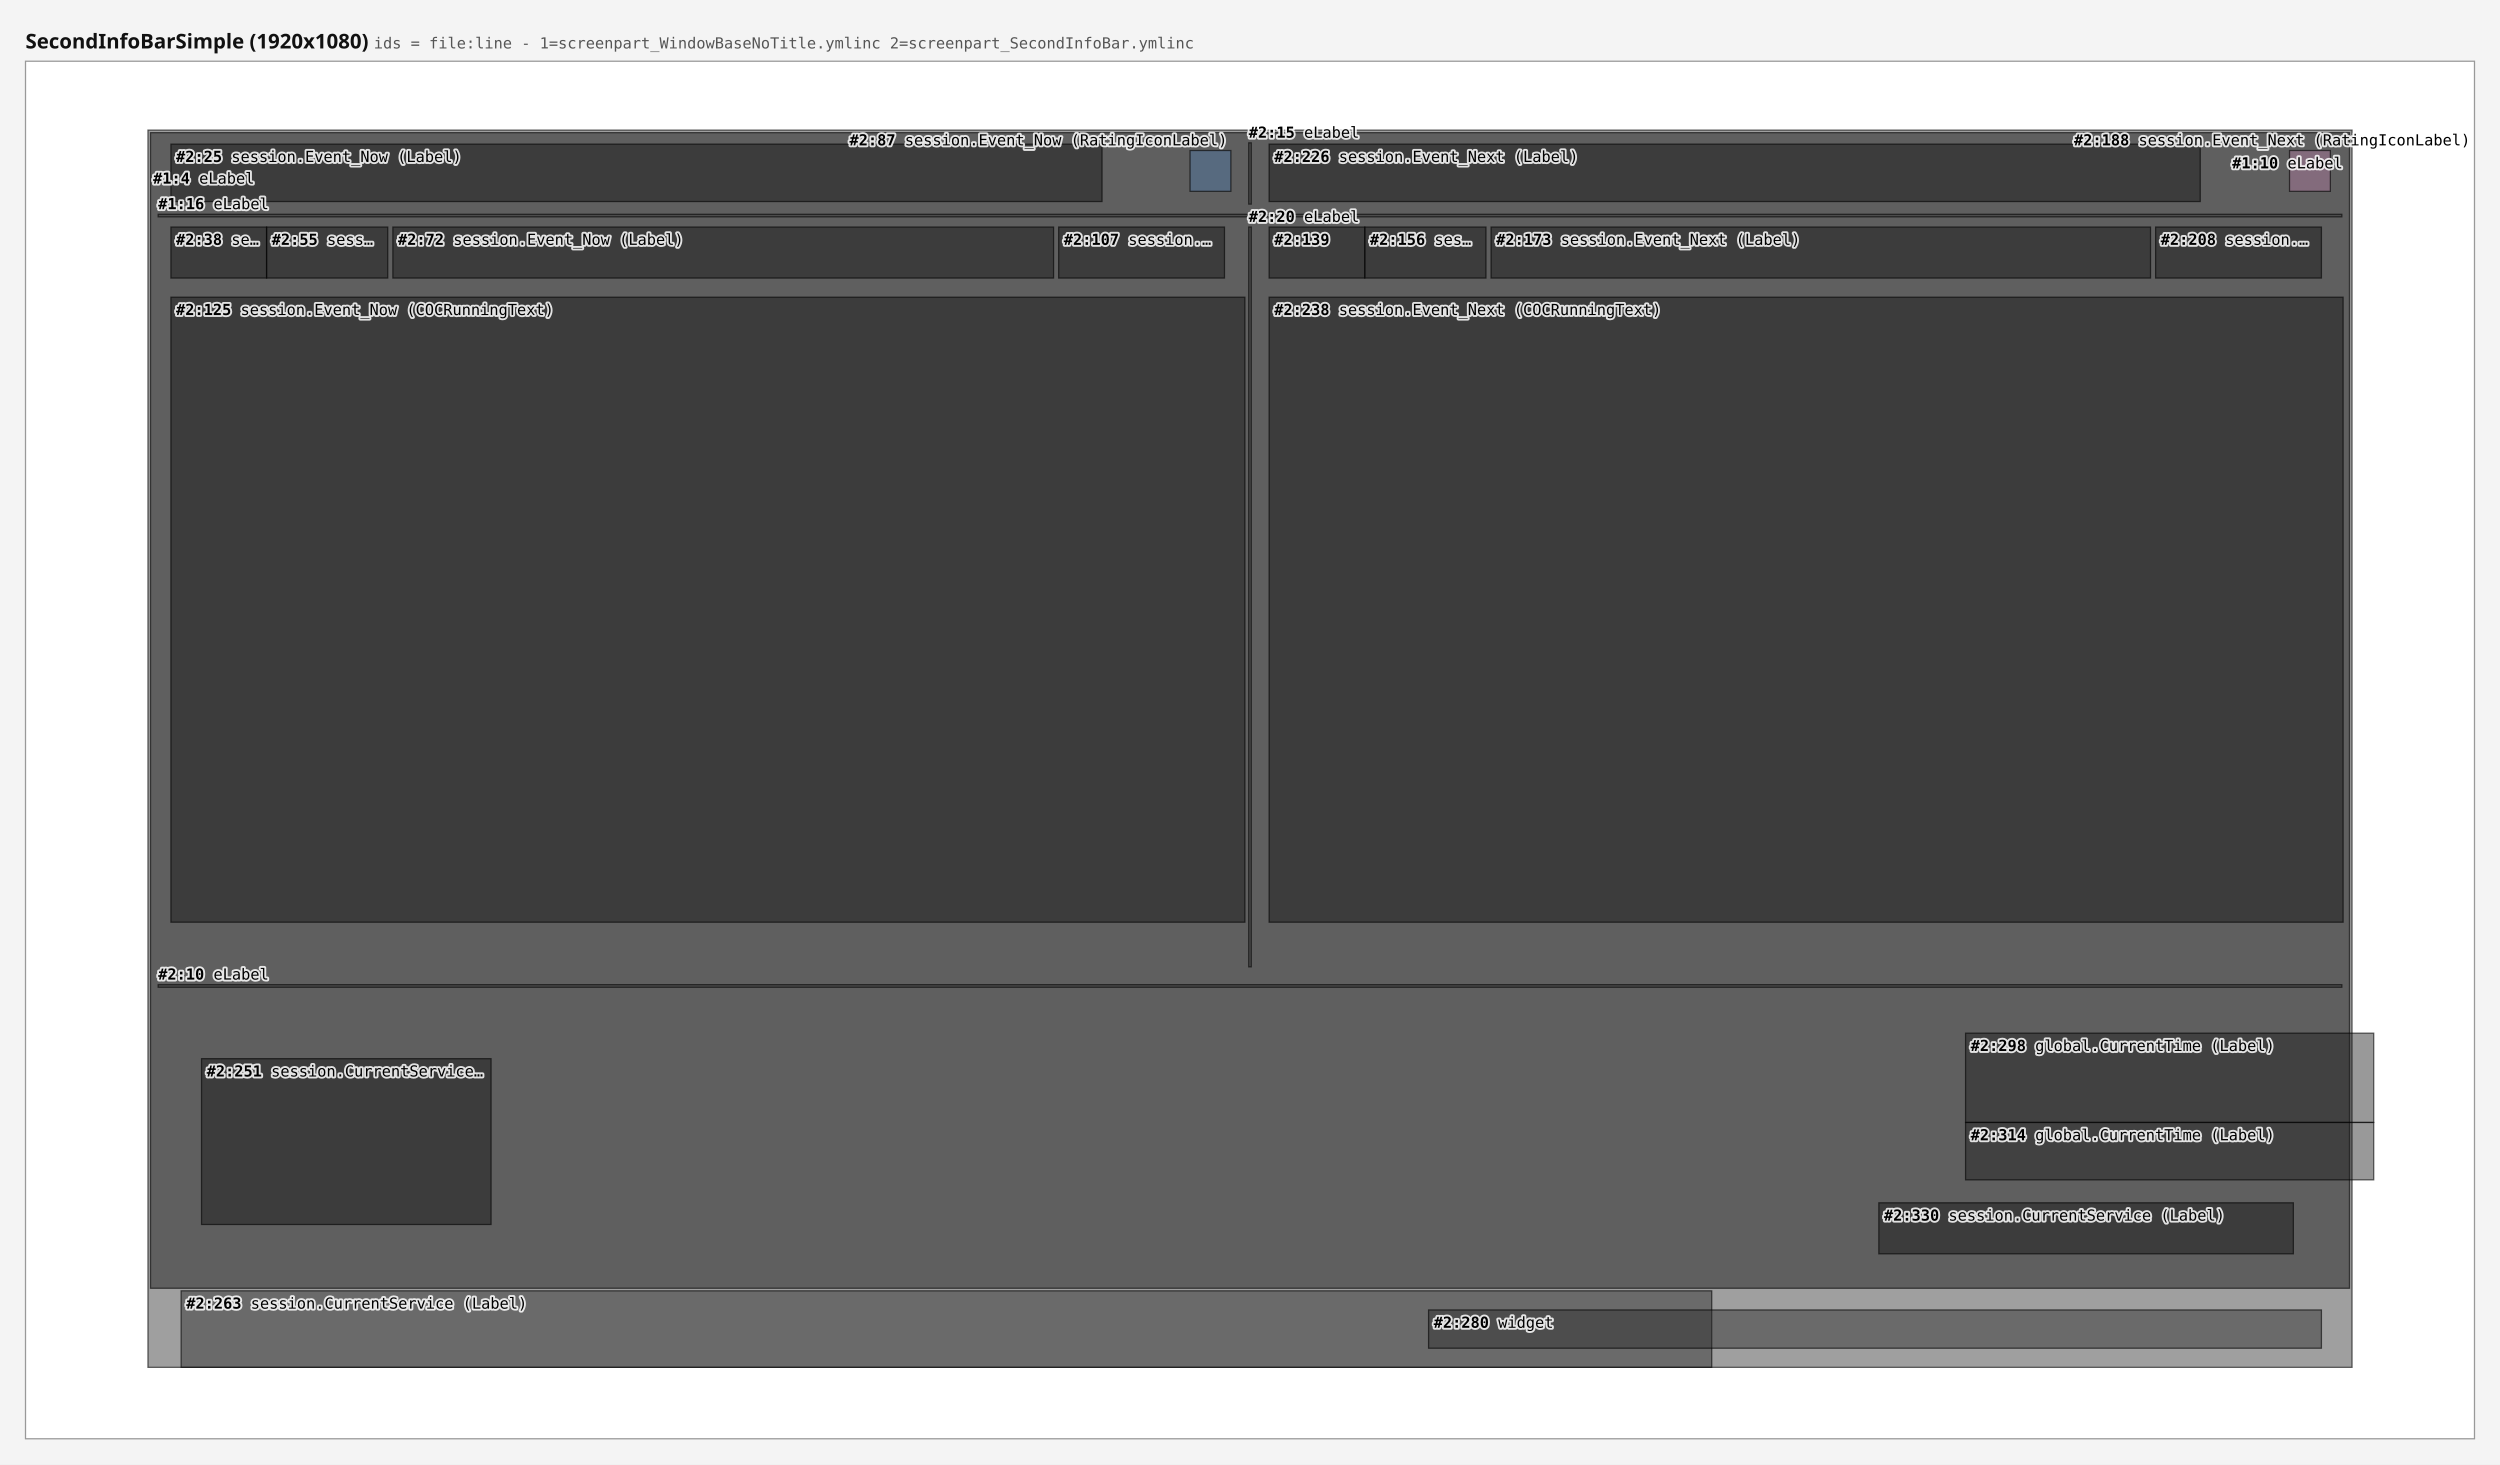
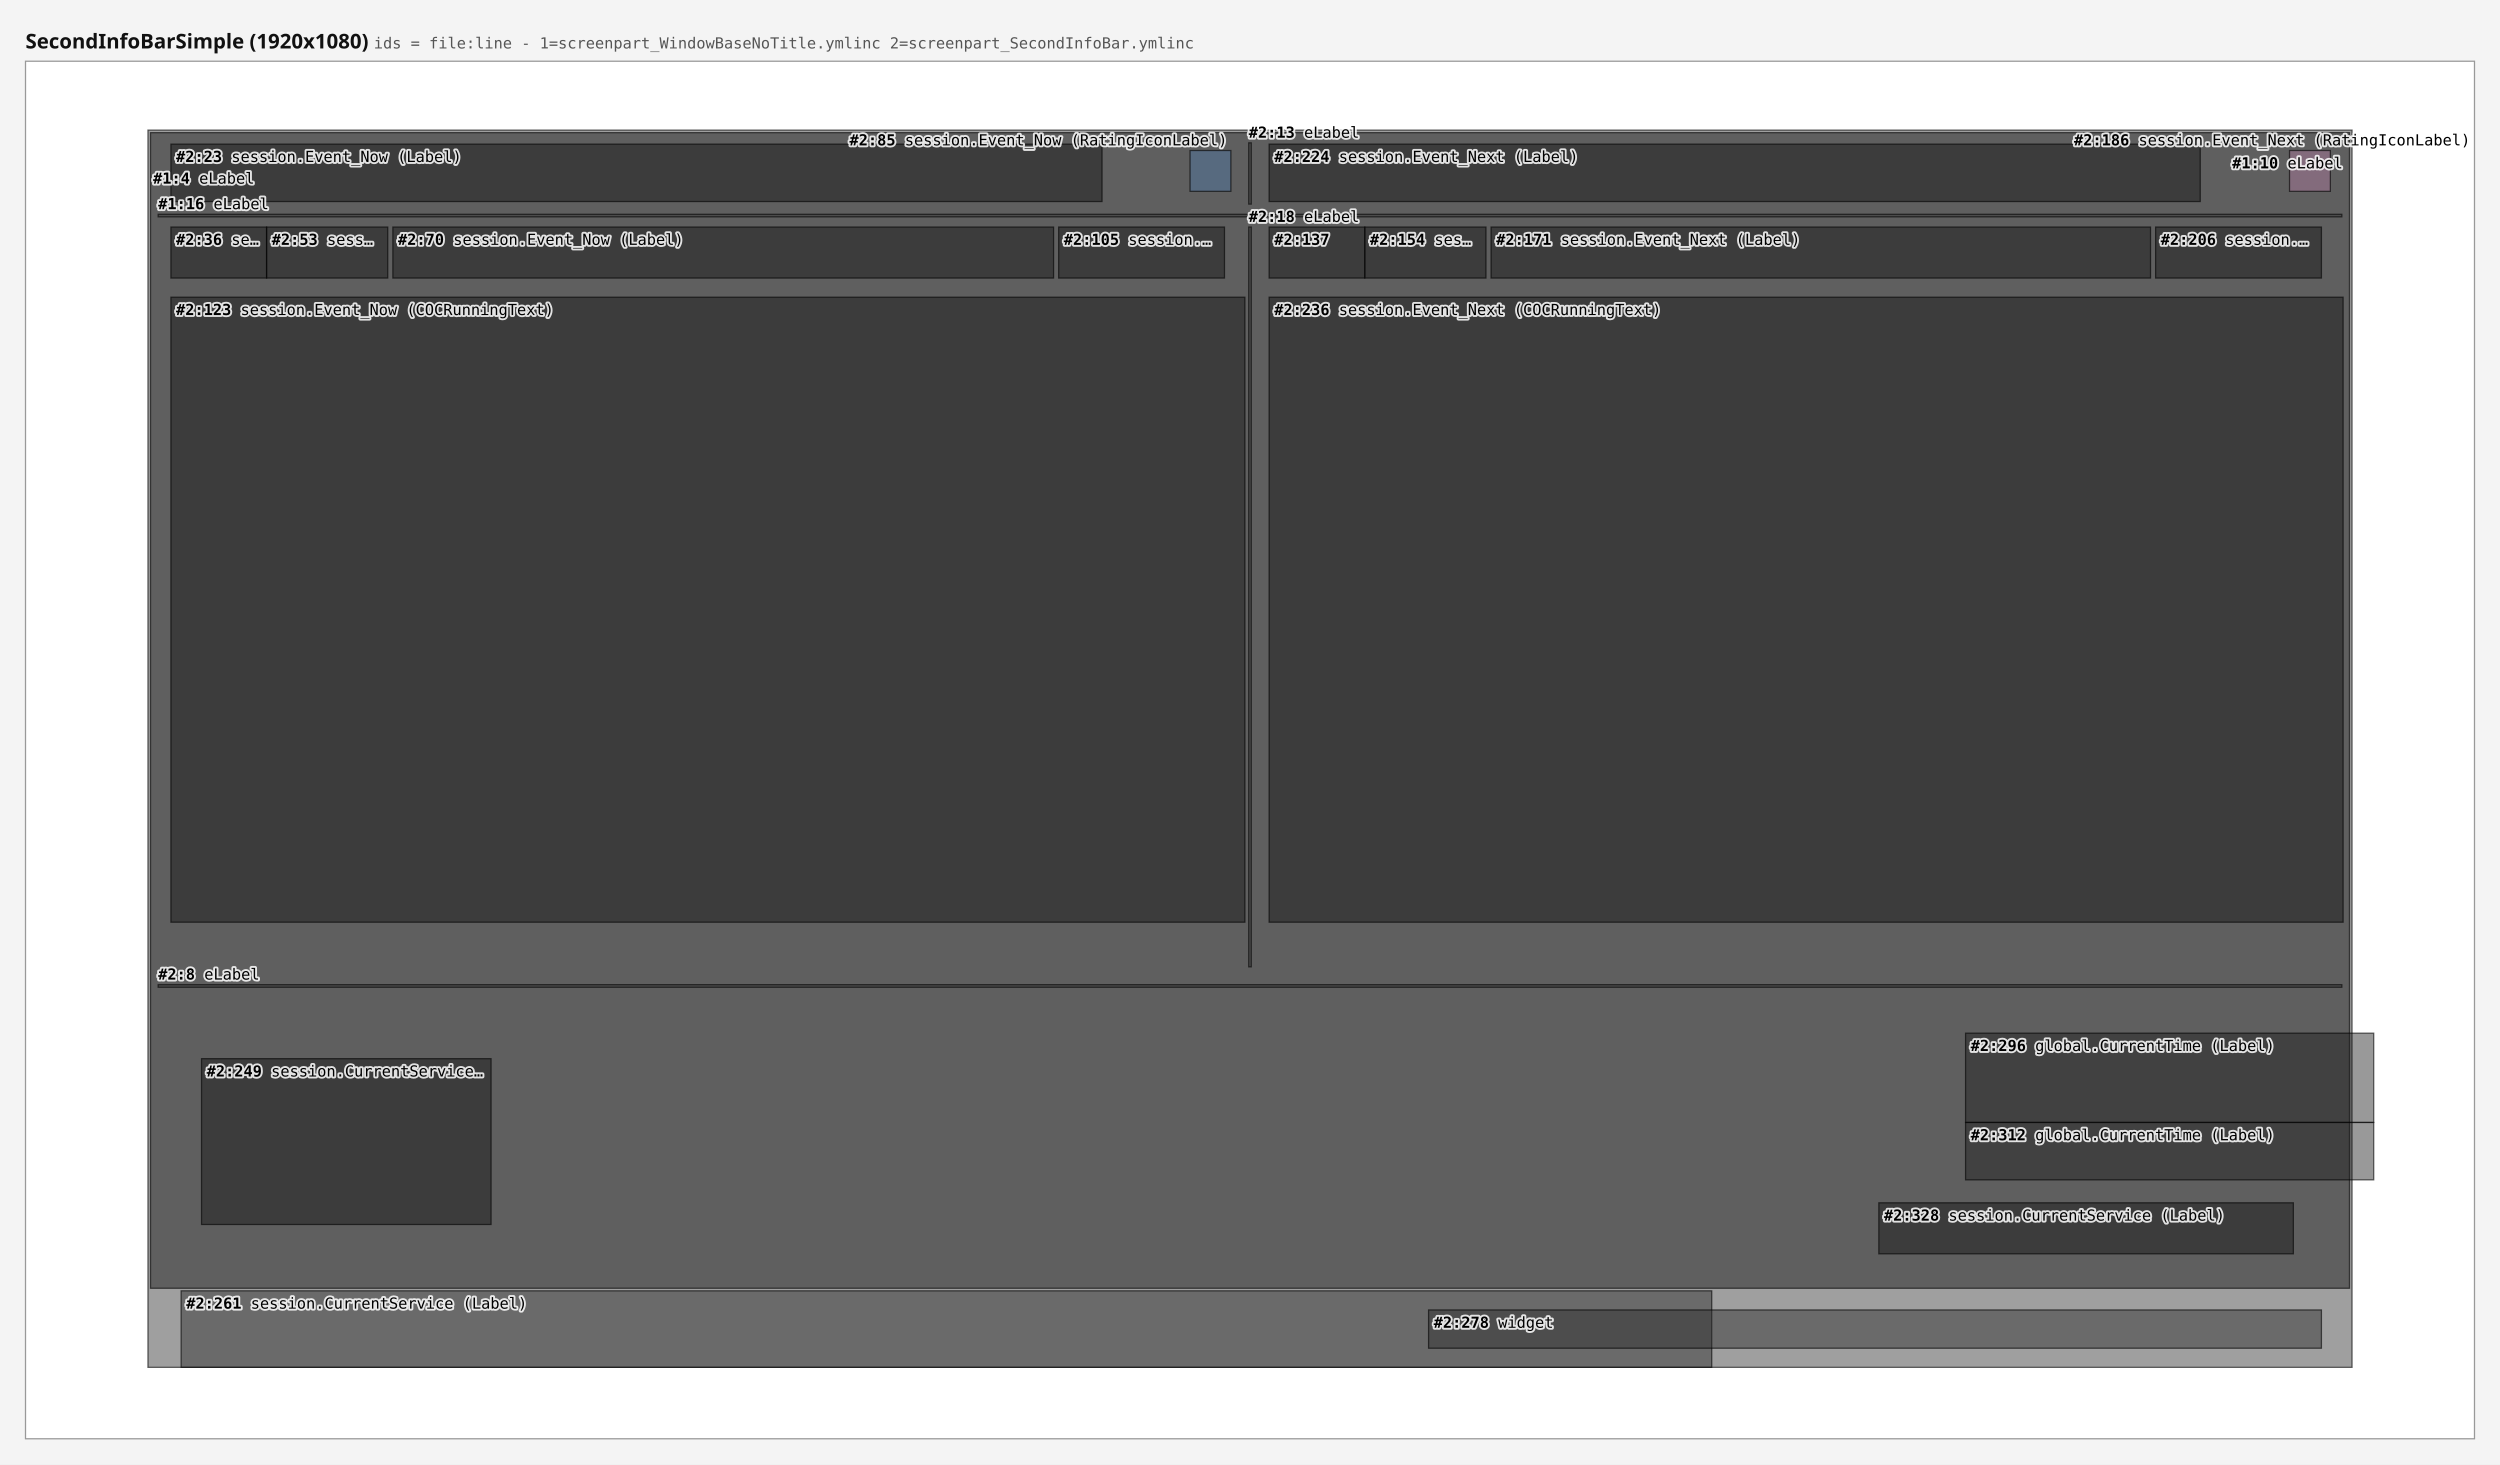
<svg xmlns="http://www.w3.org/2000/svg" width="1960" height="1148" viewBox="0 0 1960 1148">
  <rect x="0" y="0" width="1960" height="1148" fill="#f4f4f4" />
  <text x="20" y="38" font-family="sans-serif" font-size="16" font-weight="bold" fill="#111111">SecondInfoBarSimple (1920x1080) <tspan font-family="monospace" font-size="12" font-weight="normal" fill="#555555">ids = file:line - 1=screenpart_WindowBaseNoTitle.ymlinc  2=screenpart_SecondInfoBar.ymlinc</tspan>
  </text>
  <g data-screen="0" transform="translate(20,48)">
    <rect x="0" y="0" width="1920" height="1080" fill="#ffffff" stroke="#999999" stroke-width="1" />
    <rect data-ref="0:0" data-src="screenpart_WindowBaseNoTitle.ymlinc:4" x="96" y="54" width="1728" height="970" fill="#2c2c2c" fill-opacity="0.45" stroke="#000000" stroke-opacity="0.6" stroke-width="1" />
    <rect data-ref="0:1" data-src="screenpart_WindowBaseNoTitle.ymlinc:10" x="98" y="56" width="1724" height="906" fill="#121212" fill-opacity="0.45" stroke="#000000" stroke-opacity="0.6" stroke-width="1" />
    <rect data-ref="0:2" data-src="screenpart_WindowBaseNoTitle.ymlinc:16" x="104" y="120" width="1712" height="2" fill="#363636" fill-opacity="0.45" stroke="#000000" stroke-opacity="0.6" stroke-width="1" />
-     <rect data-ref="0:3" data-src="screenpart_SecondInfoBar.ymlinc:10" x="104" y="724" width="1712" height="2" fill="#363636" fill-opacity="0.45" stroke="#000000" stroke-opacity="0.6" stroke-width="1" />
-     <rect data-ref="0:4" data-src="screenpart_SecondInfoBar.ymlinc:15" x="959" y="64" width="2" height="48" fill="#363636" fill-opacity="0.45" stroke="#000000" stroke-opacity="0.6" stroke-width="1" />
-     <rect data-ref="0:5" data-src="screenpart_SecondInfoBar.ymlinc:20" x="959" y="130" width="2" height="580" fill="#363636" fill-opacity="0.45" stroke="#000000" stroke-opacity="0.6" stroke-width="1" />
-     <rect data-ref="0:6" data-src="screenpart_SecondInfoBar.ymlinc:25" x="114" y="65" width="730" height="45" fill="#121212" fill-opacity="0.45" stroke="#000000" stroke-opacity="0.6" stroke-width="1" />
-     <rect data-ref="0:7" data-src="screenpart_SecondInfoBar.ymlinc:38" x="114" y="130" width="75" height="40" fill="#121212" fill-opacity="0.45" stroke="#000000" stroke-opacity="0.6" stroke-width="1" />
-     <rect data-ref="0:8" data-src="screenpart_SecondInfoBar.ymlinc:55" x="189" y="130" width="95" height="40" fill="#121212" fill-opacity="0.45" stroke="#000000" stroke-opacity="0.6" stroke-width="1" />
-     <rect data-ref="0:11" data-src="screenpart_SecondInfoBar.ymlinc:107" x="810" y="130" width="130" height="40" fill="#121212" fill-opacity="0.45" stroke="#000000" stroke-opacity="0.6" stroke-width="1" />
-     <rect data-ref="0:12" data-src="screenpart_SecondInfoBar.ymlinc:125" x="114" y="185" width="842" height="490" fill="#121212" fill-opacity="0.45" stroke="#000000" stroke-opacity="0.6" stroke-width="1" />
-     <rect data-ref="0:13" data-src="screenpart_SecondInfoBar.ymlinc:139" x="975" y="130" width="75" height="40" fill="#121212" fill-opacity="0.45" stroke="#000000" stroke-opacity="0.6" stroke-width="1" />
-     <rect data-ref="0:14" data-src="screenpart_SecondInfoBar.ymlinc:156" x="1050" y="130" width="95" height="40" fill="#121212" fill-opacity="0.45" stroke="#000000" stroke-opacity="0.6" stroke-width="1" />
-     <rect data-ref="0:17" data-src="screenpart_SecondInfoBar.ymlinc:208" x="1670" y="130" width="130" height="40" fill="#121212" fill-opacity="0.45" stroke="#000000" stroke-opacity="0.6" stroke-width="1" />
-     <rect data-ref="0:18" data-src="screenpart_SecondInfoBar.ymlinc:226" x="975" y="65" width="730" height="45" fill="#121212" fill-opacity="0.45" stroke="#000000" stroke-opacity="0.6" stroke-width="1" />
-     <rect data-ref="0:19" data-src="screenpart_SecondInfoBar.ymlinc:238" x="975" y="185" width="842" height="490" fill="#121212" fill-opacity="0.45" stroke="#000000" stroke-opacity="0.6" stroke-width="1" />
-     <rect data-ref="0:9" data-src="screenpart_SecondInfoBar.ymlinc:72" x="288" y="130" width="518" height="40" fill="#121212" fill-opacity="0.45" stroke="#000000" stroke-opacity="0.6" stroke-width="1" />
-     <rect data-ref="0:10" data-src="screenpart_SecondInfoBar.ymlinc:87" x="913" y="70" width="32" height="32" fill="#4e79a7" fill-opacity="0.45" stroke="#000000" stroke-opacity="0.6" stroke-width="1" />
-     <rect data-ref="0:15" data-src="screenpart_SecondInfoBar.ymlinc:173" x="1149" y="130" width="517" height="40" fill="#121212" fill-opacity="0.45" stroke="#000000" stroke-opacity="0.6" stroke-width="1" />
-     <rect data-ref="0:16" data-src="screenpart_SecondInfoBar.ymlinc:188" x="1775" y="70" width="32" height="32" fill="#b07aa1" fill-opacity="0.45" stroke="#000000" stroke-opacity="0.6" stroke-width="1" />
-     <rect data-ref="0:20" data-src="screenpart_SecondInfoBar.ymlinc:251" x="138" y="782" width="227" height="130" fill="#121212" fill-opacity="0.45" stroke="#000000" stroke-opacity="0.6" stroke-width="1" />
-     <rect data-ref="0:25" data-src="screenpart_SecondInfoBar.ymlinc:330" x="1453" y="895" width="325" height="40" fill="#121212" fill-opacity="0.45" stroke="#000000" stroke-opacity="0.6" stroke-width="1" />
-     <rect data-ref="0:23" data-src="screenpart_SecondInfoBar.ymlinc:298" x="1521" y="762" width="320" height="70" fill="#1d1d1d" fill-opacity="0.45" stroke="#000000" stroke-opacity="0.6" stroke-width="1" />
-     <rect data-ref="0:24" data-src="screenpart_SecondInfoBar.ymlinc:314" x="1521" y="832" width="320" height="45" fill="#1d1d1d" fill-opacity="0.45" stroke="#000000" stroke-opacity="0.6" stroke-width="1" />
-     <rect data-ref="0:21" data-src="screenpart_SecondInfoBar.ymlinc:263" x="122" y="964" width="1200" height="60" fill="#2c2c2c" fill-opacity="0.45" stroke="#000000" stroke-opacity="0.6" stroke-width="1" />
-     <rect data-ref="0:22" data-src="screenpart_SecondInfoBar.ymlinc:280" x="1100" y="979" width="700" height="30" fill="#2c2c2c" fill-opacity="0.45" stroke="#000000" stroke-opacity="0.6" stroke-width="1" />
+     <rect data-ref="0:3" data-src="screenpart_SecondInfoBar.ymlinc:8" x="104" y="724" width="1712" height="2" fill="#363636" fill-opacity="0.45" stroke="#000000" stroke-opacity="0.6" stroke-width="1" />
+     <rect data-ref="0:4" data-src="screenpart_SecondInfoBar.ymlinc:13" x="959" y="64" width="2" height="48" fill="#363636" fill-opacity="0.45" stroke="#000000" stroke-opacity="0.6" stroke-width="1" />
+     <rect data-ref="0:5" data-src="screenpart_SecondInfoBar.ymlinc:18" x="959" y="130" width="2" height="580" fill="#363636" fill-opacity="0.45" stroke="#000000" stroke-opacity="0.6" stroke-width="1" />
+     <rect data-ref="0:6" data-src="screenpart_SecondInfoBar.ymlinc:23" x="114" y="65" width="730" height="45" fill="#121212" fill-opacity="0.45" stroke="#000000" stroke-opacity="0.6" stroke-width="1" />
+     <rect data-ref="0:7" data-src="screenpart_SecondInfoBar.ymlinc:36" x="114" y="130" width="75" height="40" fill="#121212" fill-opacity="0.45" stroke="#000000" stroke-opacity="0.6" stroke-width="1" />
+     <rect data-ref="0:8" data-src="screenpart_SecondInfoBar.ymlinc:53" x="189" y="130" width="95" height="40" fill="#121212" fill-opacity="0.45" stroke="#000000" stroke-opacity="0.6" stroke-width="1" />
+     <rect data-ref="0:11" data-src="screenpart_SecondInfoBar.ymlinc:105" x="810" y="130" width="130" height="40" fill="#121212" fill-opacity="0.45" stroke="#000000" stroke-opacity="0.6" stroke-width="1" />
+     <rect data-ref="0:12" data-src="screenpart_SecondInfoBar.ymlinc:123" x="114" y="185" width="842" height="490" fill="#121212" fill-opacity="0.45" stroke="#000000" stroke-opacity="0.6" stroke-width="1" />
+     <rect data-ref="0:13" data-src="screenpart_SecondInfoBar.ymlinc:137" x="975" y="130" width="75" height="40" fill="#121212" fill-opacity="0.45" stroke="#000000" stroke-opacity="0.6" stroke-width="1" />
+     <rect data-ref="0:14" data-src="screenpart_SecondInfoBar.ymlinc:154" x="1050" y="130" width="95" height="40" fill="#121212" fill-opacity="0.45" stroke="#000000" stroke-opacity="0.6" stroke-width="1" />
+     <rect data-ref="0:17" data-src="screenpart_SecondInfoBar.ymlinc:206" x="1670" y="130" width="130" height="40" fill="#121212" fill-opacity="0.45" stroke="#000000" stroke-opacity="0.6" stroke-width="1" />
+     <rect data-ref="0:18" data-src="screenpart_SecondInfoBar.ymlinc:224" x="975" y="65" width="730" height="45" fill="#121212" fill-opacity="0.45" stroke="#000000" stroke-opacity="0.6" stroke-width="1" />
+     <rect data-ref="0:19" data-src="screenpart_SecondInfoBar.ymlinc:236" x="975" y="185" width="842" height="490" fill="#121212" fill-opacity="0.45" stroke="#000000" stroke-opacity="0.6" stroke-width="1" />
+     <rect data-ref="0:9" data-src="screenpart_SecondInfoBar.ymlinc:70" x="288" y="130" width="518" height="40" fill="#121212" fill-opacity="0.45" stroke="#000000" stroke-opacity="0.6" stroke-width="1" />
+     <rect data-ref="0:10" data-src="screenpart_SecondInfoBar.ymlinc:85" x="913" y="70" width="32" height="32" fill="#4e79a7" fill-opacity="0.45" stroke="#000000" stroke-opacity="0.6" stroke-width="1" />
+     <rect data-ref="0:15" data-src="screenpart_SecondInfoBar.ymlinc:171" x="1149" y="130" width="517" height="40" fill="#121212" fill-opacity="0.45" stroke="#000000" stroke-opacity="0.6" stroke-width="1" />
+     <rect data-ref="0:16" data-src="screenpart_SecondInfoBar.ymlinc:186" x="1775" y="70" width="32" height="32" fill="#b07aa1" fill-opacity="0.45" stroke="#000000" stroke-opacity="0.6" stroke-width="1" />
+     <rect data-ref="0:20" data-src="screenpart_SecondInfoBar.ymlinc:249" x="138" y="782" width="227" height="130" fill="#121212" fill-opacity="0.45" stroke="#000000" stroke-opacity="0.6" stroke-width="1" />
+     <rect data-ref="0:25" data-src="screenpart_SecondInfoBar.ymlinc:328" x="1453" y="895" width="325" height="40" fill="#121212" fill-opacity="0.45" stroke="#000000" stroke-opacity="0.6" stroke-width="1" />
+     <rect data-ref="0:23" data-src="screenpart_SecondInfoBar.ymlinc:296" x="1521" y="762" width="320" height="70" fill="#1d1d1d" fill-opacity="0.45" stroke="#000000" stroke-opacity="0.6" stroke-width="1" />
+     <rect data-ref="0:24" data-src="screenpart_SecondInfoBar.ymlinc:312" x="1521" y="832" width="320" height="45" fill="#1d1d1d" fill-opacity="0.45" stroke="#000000" stroke-opacity="0.6" stroke-width="1" />
+     <rect data-ref="0:21" data-src="screenpart_SecondInfoBar.ymlinc:261" x="122" y="964" width="1200" height="60" fill="#2c2c2c" fill-opacity="0.45" stroke="#000000" stroke-opacity="0.6" stroke-width="1" />
+     <rect data-ref="0:22" data-src="screenpart_SecondInfoBar.ymlinc:278" x="1100" y="979" width="700" height="30" fill="#2c2c2c" fill-opacity="0.45" stroke="#000000" stroke-opacity="0.6" stroke-width="1" />
    <g pointer-events="none" font-family="monospace" font-size="12" fill="#000000" stroke="#ffffff" stroke-width="3" stroke-opacity="0.85" stroke-linejoin="round" paint-order="stroke">
      <text x="100" y="96">
        <tspan font-weight="bold">#1:4</tspan> eLabel</text>
      <text x="1730" y="84">
        <tspan font-weight="bold">#1:10</tspan> eLabel</text>
      <text x="104" y="116">
        <tspan font-weight="bold">#1:16</tspan> eLabel</text>
      <text x="104" y="720">
-         <tspan font-weight="bold">#2:10</tspan> eLabel</text>
+         <tspan font-weight="bold">#2:8</tspan> eLabel</text>
      <text x="959" y="60">
-         <tspan font-weight="bold">#2:15</tspan> eLabel</text>
+         <tspan font-weight="bold">#2:13</tspan> eLabel</text>
      <text x="959" y="126">
-         <tspan font-weight="bold">#2:20</tspan> eLabel</text>
+         <tspan font-weight="bold">#2:18</tspan> eLabel</text>
      <text x="118" y="79">
-         <tspan font-weight="bold">#2:25</tspan> session.Event_Now (Label)</text>
+         <tspan font-weight="bold">#2:23</tspan> session.Event_Now (Label)</text>
      <text x="118" y="144">
-         <tspan font-weight="bold">#2:38</tspan> se…</text>
+         <tspan font-weight="bold">#2:36</tspan> se…</text>
      <text x="193" y="144">
-         <tspan font-weight="bold">#2:55</tspan> sess…</text>
+         <tspan font-weight="bold">#2:53</tspan> sess…</text>
      <text x="814" y="144">
-         <tspan font-weight="bold">#2:107</tspan> session.…</text>
+         <tspan font-weight="bold">#2:105</tspan> session.…</text>
      <text x="118" y="199">
-         <tspan font-weight="bold">#2:125</tspan> session.Event_Now (COCRunningText)</text>
+         <tspan font-weight="bold">#2:123</tspan> session.Event_Now (COCRunningText)</text>
      <text x="979" y="144">
-         <tspan font-weight="bold">#2:139</tspan>
+         <tspan font-weight="bold">#2:137</tspan>
      </text>
      <text x="1054" y="144">
-         <tspan font-weight="bold">#2:156</tspan> ses…</text>
+         <tspan font-weight="bold">#2:154</tspan> ses…</text>
      <text x="1674" y="144">
-         <tspan font-weight="bold">#2:208</tspan> session.…</text>
+         <tspan font-weight="bold">#2:206</tspan> session.…</text>
      <text x="979" y="79">
-         <tspan font-weight="bold">#2:226</tspan> session.Event_Next (Label)</text>
+         <tspan font-weight="bold">#2:224</tspan> session.Event_Next (Label)</text>
      <text x="979" y="199">
-         <tspan font-weight="bold">#2:238</tspan> session.Event_Next (COCRunningText)</text>
+         <tspan font-weight="bold">#2:236</tspan> session.Event_Next (COCRunningText)</text>
      <text x="292" y="144">
-         <tspan font-weight="bold">#2:72</tspan> session.Event_Now (Label)</text>
+         <tspan font-weight="bold">#2:70</tspan> session.Event_Now (Label)</text>
      <text x="646" y="66">
-         <tspan font-weight="bold">#2:87</tspan> session.Event_Now (RatingIconLabel)</text>
+         <tspan font-weight="bold">#2:85</tspan> session.Event_Now (RatingIconLabel)</text>
      <text x="1153" y="144">
-         <tspan font-weight="bold">#2:173</tspan> session.Event_Next (Label)</text>
+         <tspan font-weight="bold">#2:171</tspan> session.Event_Next (Label)</text>
      <text x="1606" y="66">
-         <tspan font-weight="bold">#2:188</tspan> session.Event_Next (RatingIconLabel)</text>
+         <tspan font-weight="bold">#2:186</tspan> session.Event_Next (RatingIconLabel)</text>
      <text x="142" y="796">
-         <tspan font-weight="bold">#2:251</tspan> session.CurrentService…</text>
+         <tspan font-weight="bold">#2:249</tspan> session.CurrentService…</text>
      <text x="1457" y="909">
-         <tspan font-weight="bold">#2:330</tspan> session.CurrentService (Label)</text>
+         <tspan font-weight="bold">#2:328</tspan> session.CurrentService (Label)</text>
      <text x="1525" y="776">
-         <tspan font-weight="bold">#2:298</tspan> global.CurrentTime (Label)</text>
+         <tspan font-weight="bold">#2:296</tspan> global.CurrentTime (Label)</text>
      <text x="1525" y="846">
-         <tspan font-weight="bold">#2:314</tspan> global.CurrentTime (Label)</text>
+         <tspan font-weight="bold">#2:312</tspan> global.CurrentTime (Label)</text>
      <text x="126" y="978">
-         <tspan font-weight="bold">#2:263</tspan> session.CurrentService (Label)</text>
+         <tspan font-weight="bold">#2:261</tspan> session.CurrentService (Label)</text>
      <text x="1104" y="993">
-         <tspan font-weight="bold">#2:280</tspan> widget</text>
+         <tspan font-weight="bold">#2:278</tspan> widget</text>
    </g>
  </g>
</svg>
